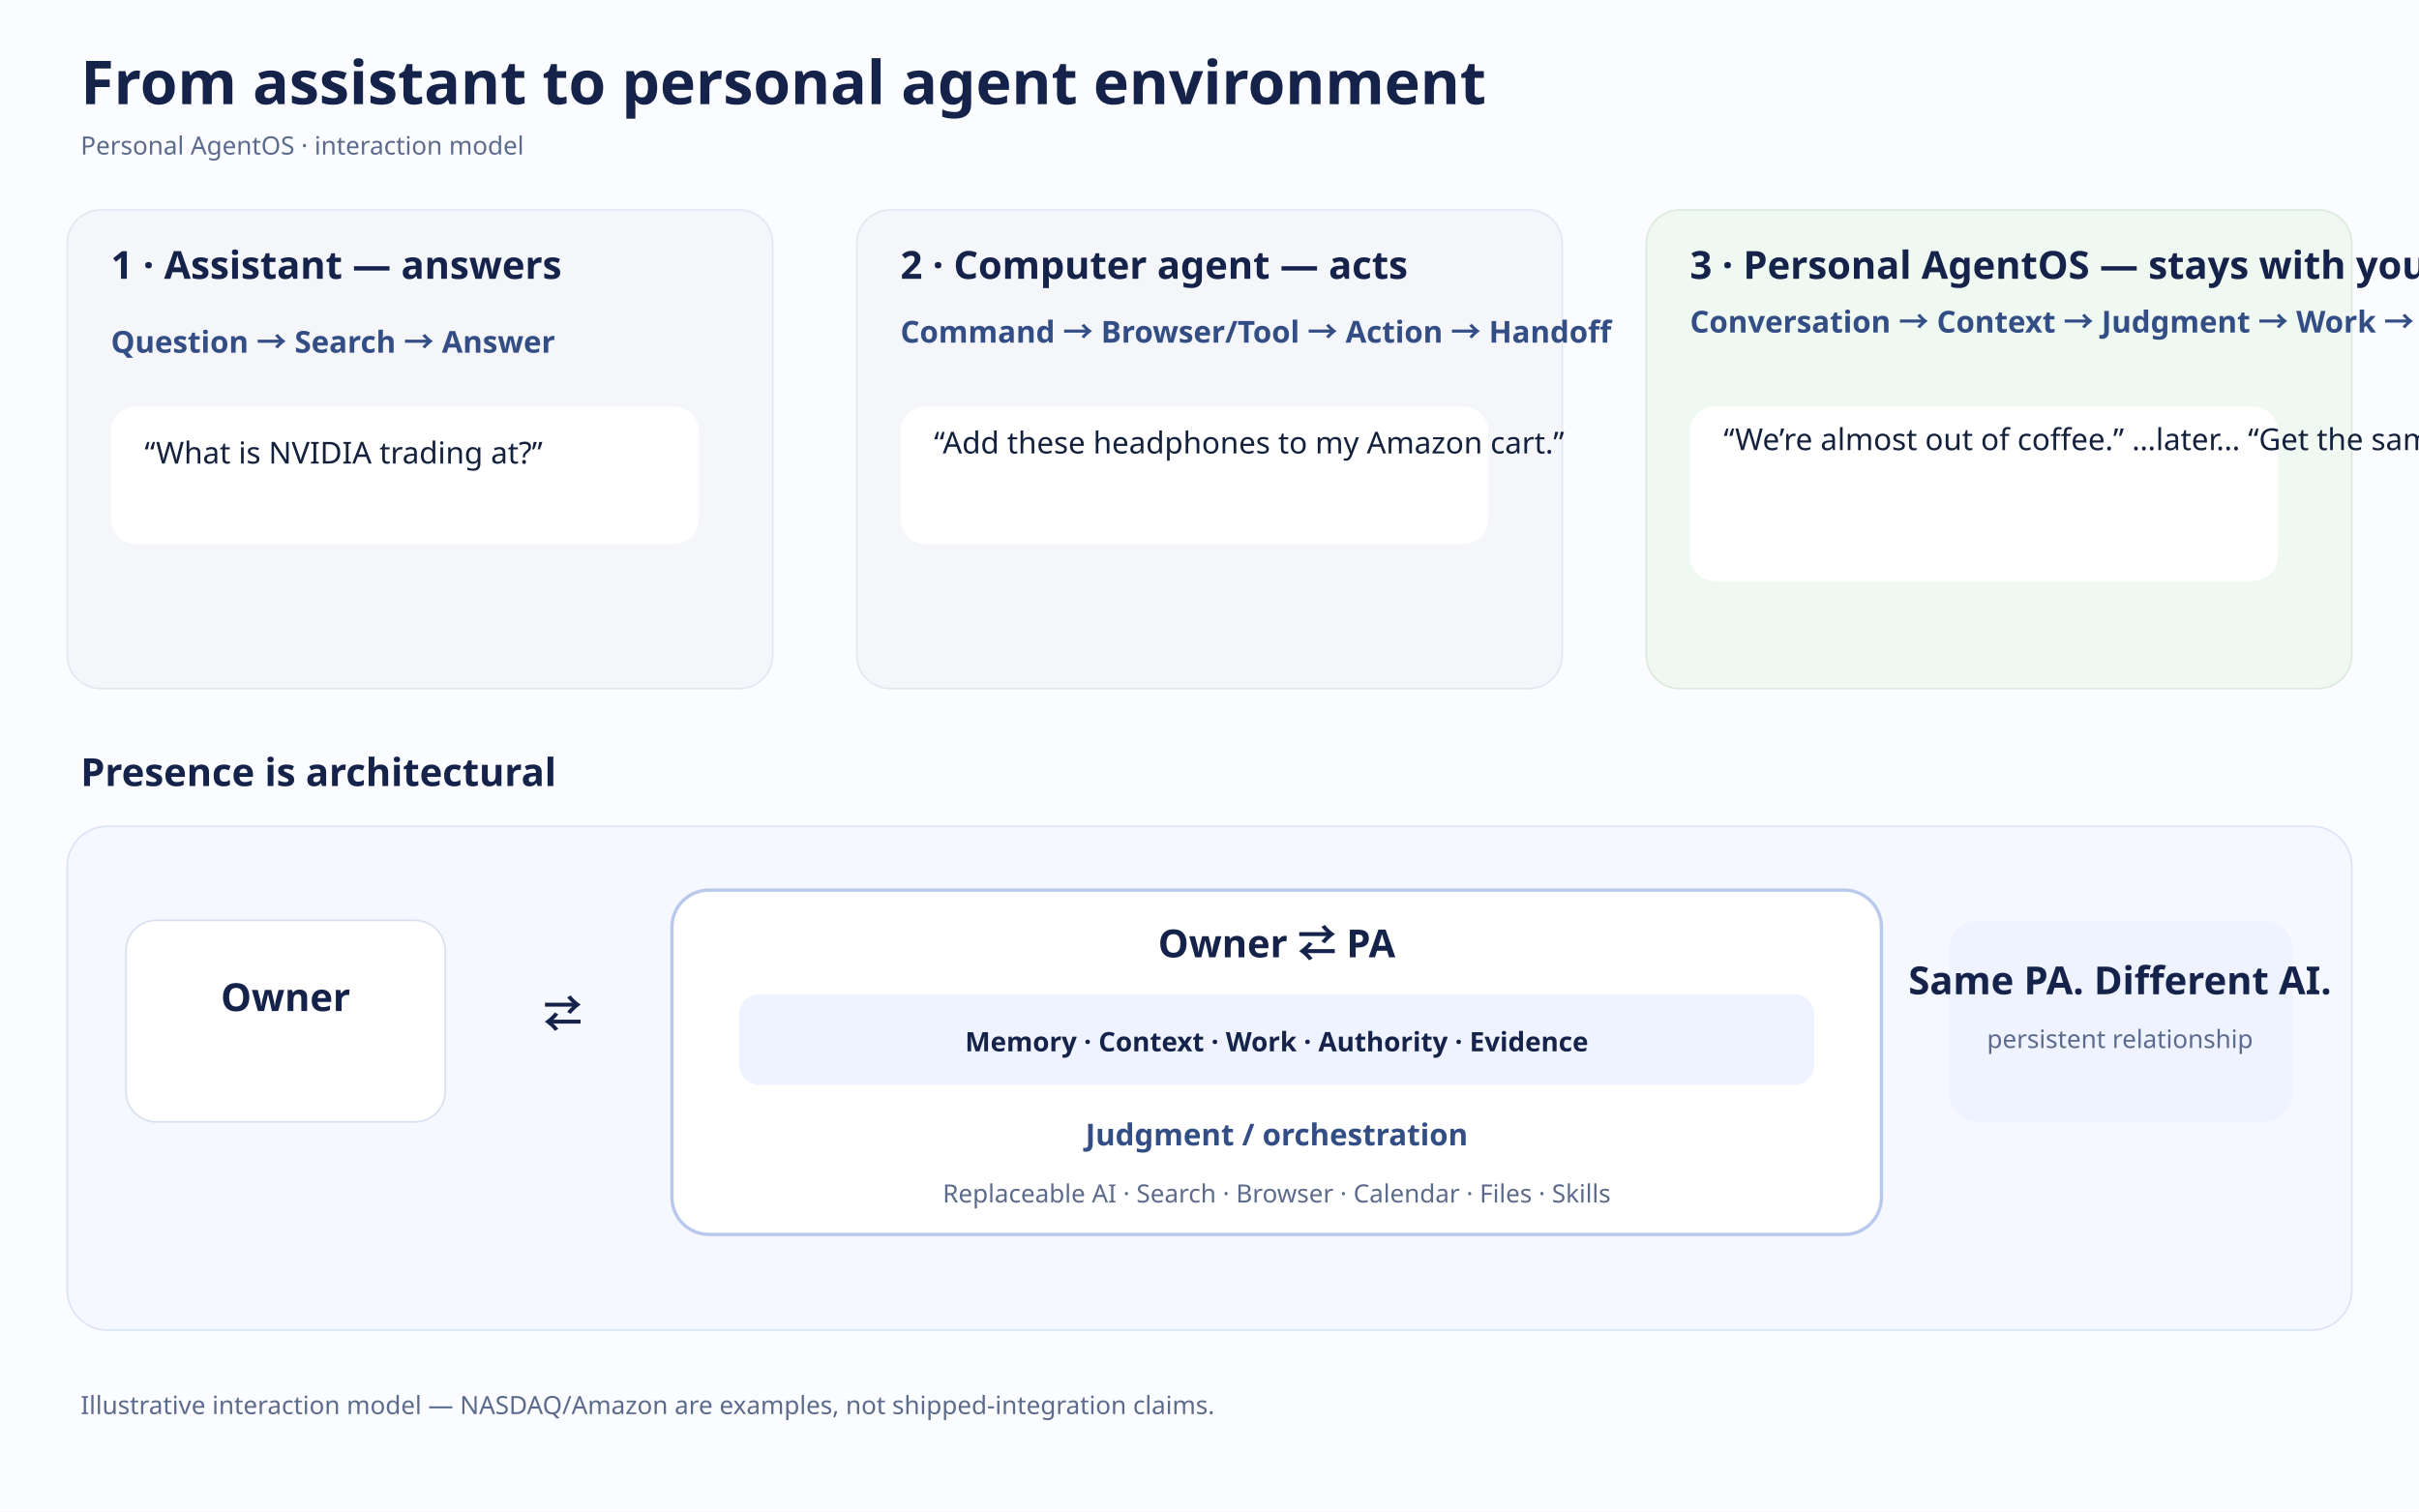
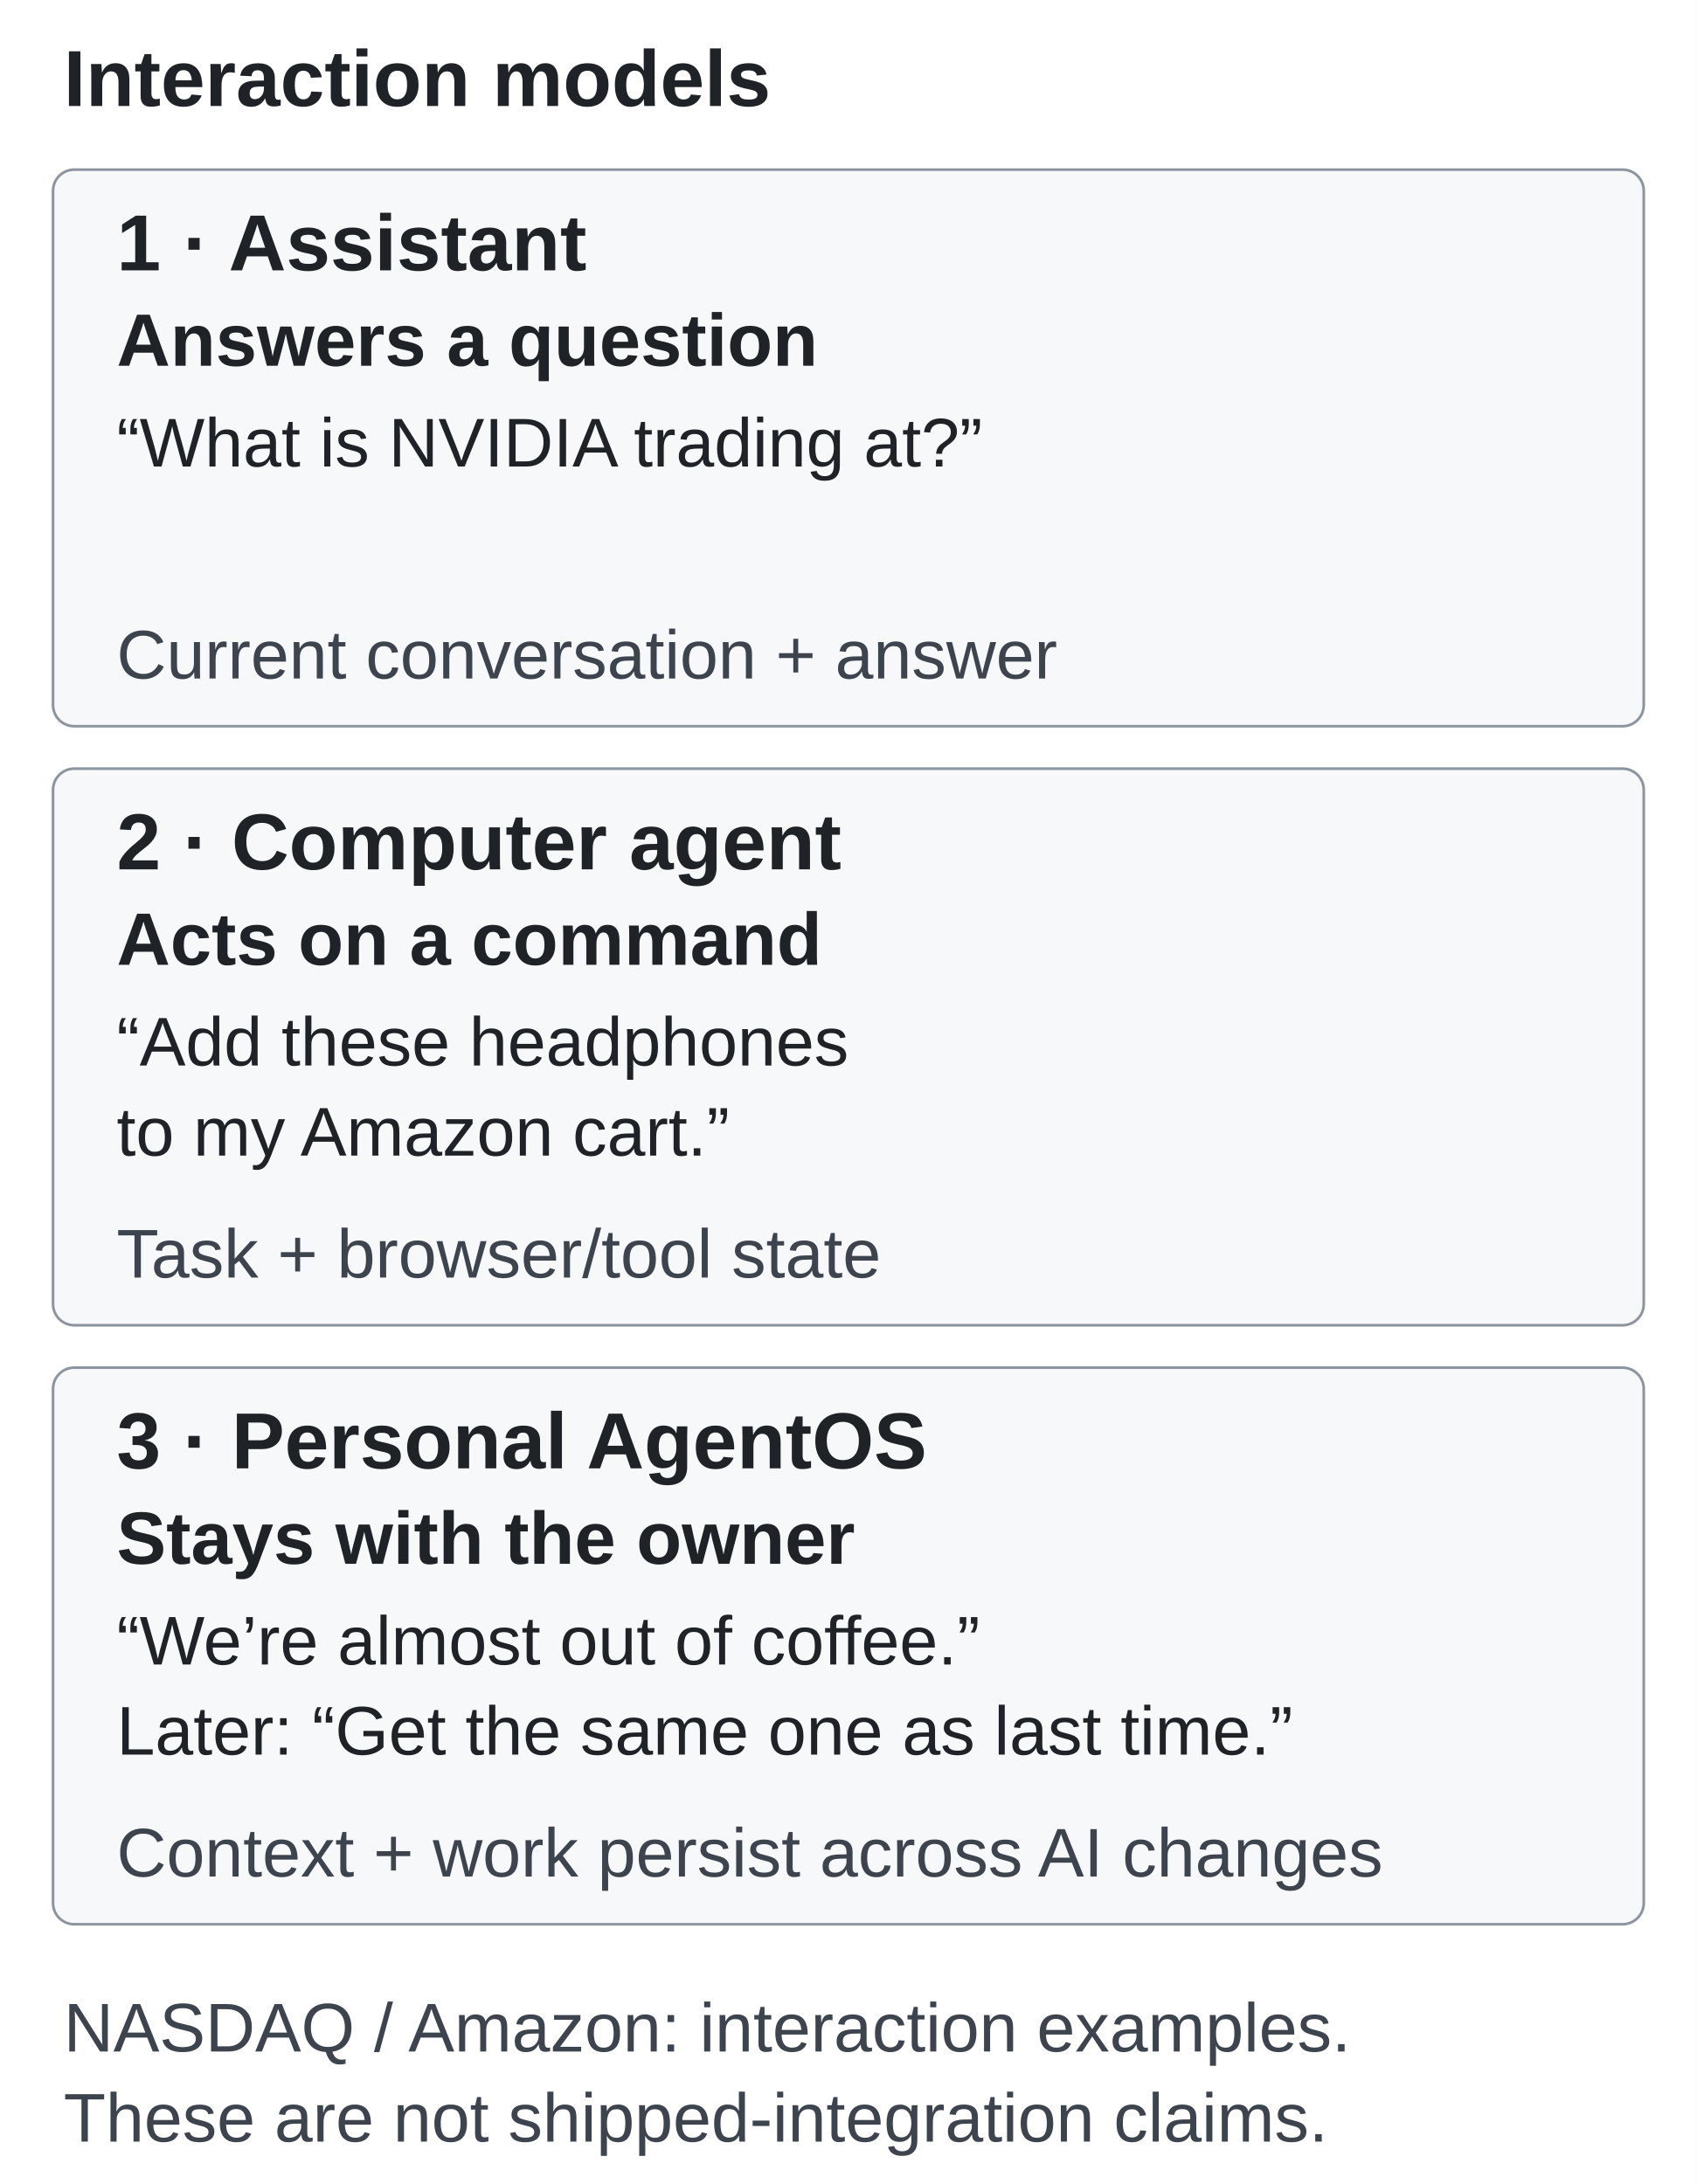
- <svg xmlns="http://www.w3.org/2000/svg" width="1440" height="900" viewBox="0 0 1440 900" role="img" aria-labelledby="title desc">
+ <svg xmlns="http://www.w3.org/2000/svg" width="640" height="824" viewBox="0 0 640 824" role="img" aria-labelledby="title desc">
  <style>
- text{font-family:-apple-system,BlinkMacSystemFont,"Segoe UI","Noto Sans","Noto Sans CJK KR","Noto Sans CJK JP",Arial,sans-serif;fill:#15224a}.h1{font-size:36px;font-weight:700}.h2{font-size:23px;font-weight:700}.body{font-size:18px}.small{font-size:15px;fill:#5c6a8c}.flow{font-size:18px;font-weight:600;fill:#334d85}.quote{font-size:18px;fill:#14213d}.tag{font-size:16px;font-weight:600}.center{text-anchor:middle}
+ text{font-family:Arial,"Noto Sans",sans-serif;fill:#1f2328;font-size:26px}
+ .heading{font-size:30px;font-weight:700}.label{font-size:28px;font-weight:700}.muted{fill:#3d444d}.center{text-anchor:middle}
</style>
-   <rect width="1440" height="900" fill="#fbfcff" />
-   <text x="48" y="62" class="h1">From assistant to personal agent environment</text>
-   <text x="48" y="92" class="small">Personal AgentOS · interaction model</text>
-   <rect x="40" y="125" width="420" height="285" rx="20" fill="#f4f6fa" stroke="#e2e7f0" />
-   <rect x="510" y="125" width="420" height="285" rx="20" fill="#f4f6fa" stroke="#e2e7f0" />
-   <rect x="980" y="125" width="420" height="285" rx="20" fill="#f0f8f2" stroke="#dbeadd" />
-   <text x="66" y="166" class="h2">1 · Assistant — answers</text>
-   <text x="66" y="210" class="flow">Question → Search → Answer</text>
-   <rect x="66" y="242" width="350" height="82" rx="15" fill="#fff" />
-   <text x="86" y="276" class="quote">“What is NVIDIA trading at?”</text>
-   <text x="536" y="166" class="h2">2 · Computer agent — acts</text>
-   <text x="536" y="204" class="flow" textLength="330" lengthAdjust="spacingAndGlyphs">Command → Browser/Tool → Action → Handoff</text>
-   <rect x="536" y="242" width="350" height="82" rx="15" fill="#fff" />
-   <text x="556" y="270" class="quote" textLength="310" lengthAdjust="spacingAndGlyphs">“Add these headphones to my Amazon cart.”</text>
-   <text x="1006" y="166" class="h2">3 · Personal AgentOS — stays with you</text>
-   <text x="1006" y="198" class="flow" textLength="330" lengthAdjust="spacingAndGlyphs">Conversation → Context → Judgment → Work → Authority</text>
-   <rect x="1006" y="242" width="350" height="104" rx="15" fill="#fff" />
-   <text x="1026" y="268" class="quote" textLength="310" lengthAdjust="spacingAndGlyphs">“We’re almost out of coffee.”  …later…  “Get the same one as last time.”</text>
-   <text x="48" y="468" class="h2">Presence is architectural</text>
-   <rect x="40" y="492" width="1360" height="300" rx="24" fill="#f6f8ff" stroke="#dbe3f5" />
-   <rect x="75" y="548" width="190" height="120" rx="18" fill="#fff" stroke="#d8e0f0" />
-   <text x="170" y="602" class="h2 center">Owner</text>
-   <text x="335" y="612" class="h2 center">⇄</text>
-   <rect x="400" y="530" width="720" height="205" rx="22" fill="#fff" stroke="#b9c9ee" stroke-width="2" />
-   <text x="760" y="570" class="h2 center">Owner ⇄ PA</text>
-   <rect x="440" y="592" width="640" height="54" rx="12" fill="#eef3ff" />
-   <text x="760" y="626" class="tag center">Memory · Context · Work · Authority · Evidence</text>
-   <text x="760" y="682" class="flow center">Judgment / orchestration</text>
-   <text x="760" y="716" class="small center">Replaceable AI · Search · Browser · Calendar · Files · Skills</text>
-   <rect x="1160" y="548" width="205" height="120" rx="18" fill="#eef3ff" />
-   <text x="1262" y="592" class="h2 center">Same PA. Different AI.</text>
-   <text x="1262" y="624" class="small center">persistent relationship</text>
-   <text x="48" y="842" class="small">Illustrative interaction model — NASDAQ/Amazon are examples, not shipped-integration claims.</text>
+   <rect width="640" height="824" fill="#ffffff" />
+   <text x="24" y="40" class="heading">Interaction models</text>
+   <rect x="20" y="64" width="600" height="210" rx="8" fill="#f6f8fa" stroke="#8c959f" />
+   <text x="44" y="102" class="heading">1 · Assistant</text>
+   <text x="44" y="138" class="label">Answers a question</text>
+   <text x="44" y="176" class="">“What is NVIDIA trading at?”</text>
+   <text x="44" y="256" class="muted">Current conversation + answer</text>
+   <rect x="20" y="290" width="600" height="210" rx="8" fill="#f6f8fa" stroke="#8c959f" />
+   <text x="44" y="328" class="heading">2 · Computer agent</text>
+   <text x="44" y="364" class="label">Acts on a command</text>
+   <text x="44" y="402">“Add these headphones</text>
+   <text x="44" y="436">to my Amazon cart.”</text>
+   <text x="44" y="482" class="muted">Task + browser/tool state</text>
+   <rect x="20" y="516" width="600" height="210" rx="8" fill="#f6f8fa" stroke="#8c959f" />
+   <text x="44" y="554" class="heading">3 · Personal AgentOS</text>
+   <text x="44" y="590" class="label">Stays with the owner</text>
+   <text x="44" y="628" class="">“We’re almost out of coffee.”</text>
+   <text x="44" y="662" class="">Later: “Get the same one as last time.”</text>
+   <text x="44" y="708" class="muted">Context + work persist across AI changes</text>
+   <text x="24" y="774" class="muted">NASDAQ / Amazon: interaction examples.</text>
+   <text x="24" y="808" class="muted">These are not shipped-integration claims.</text>
</svg>
